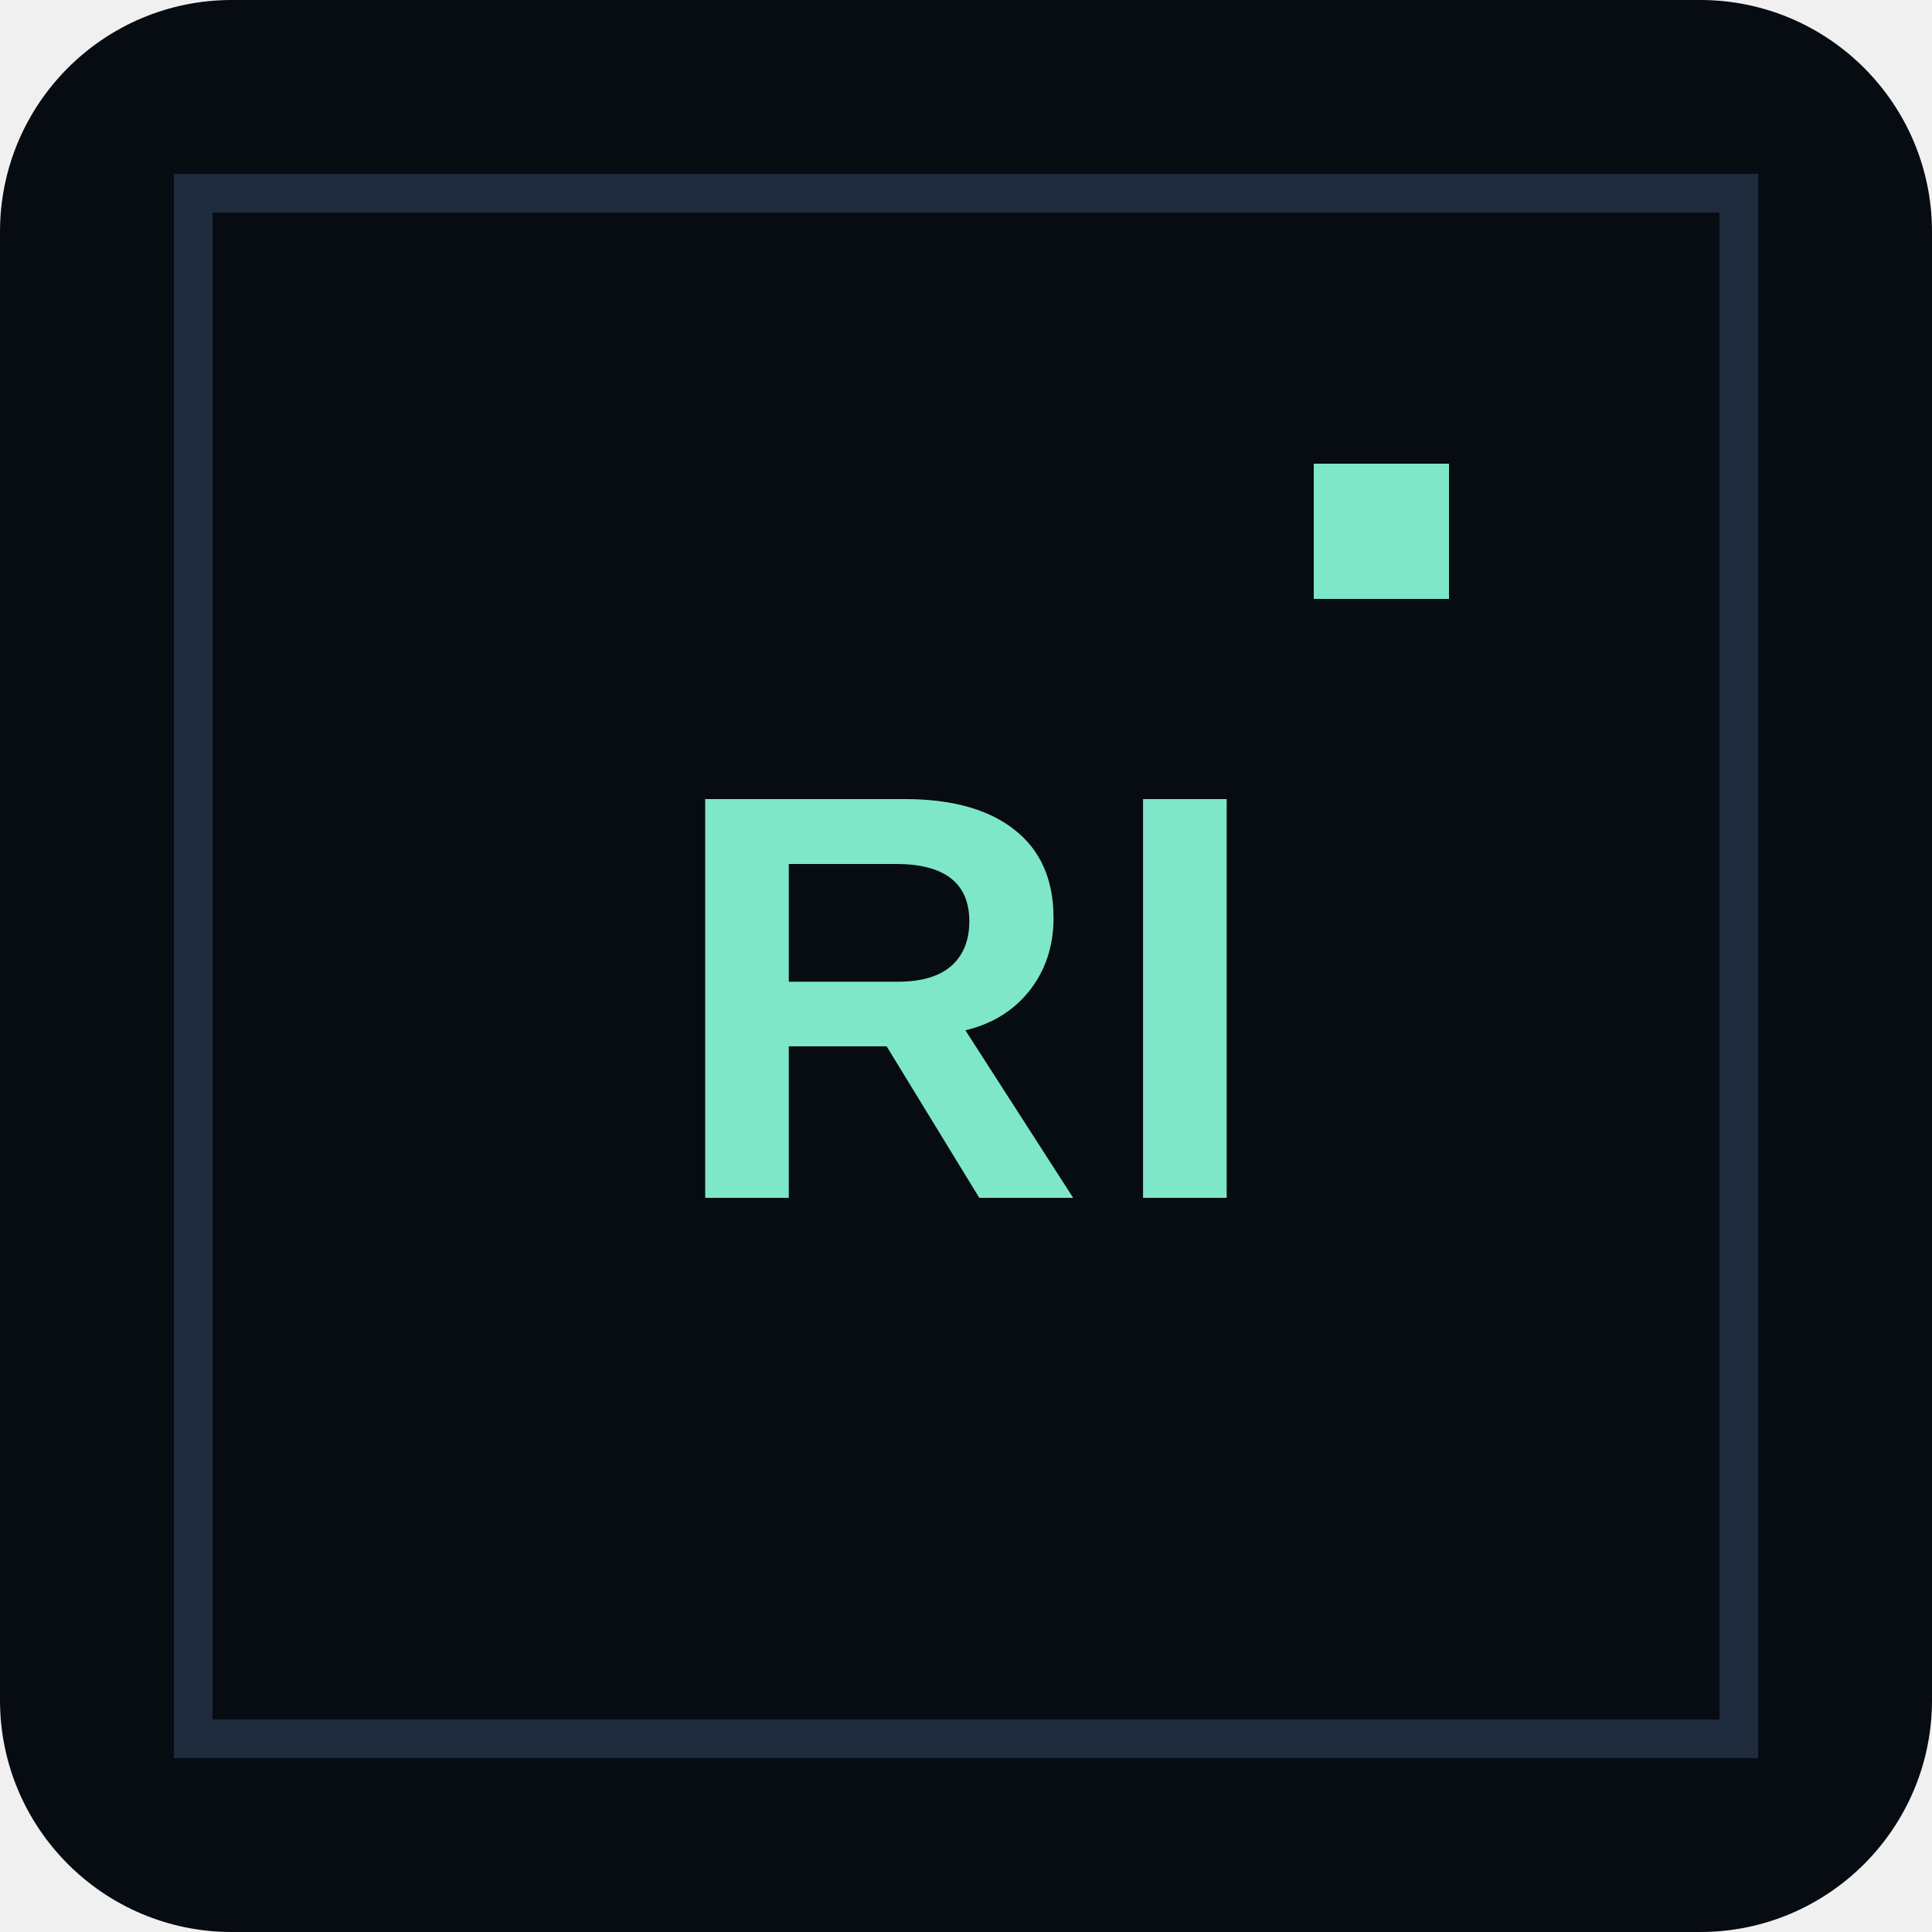
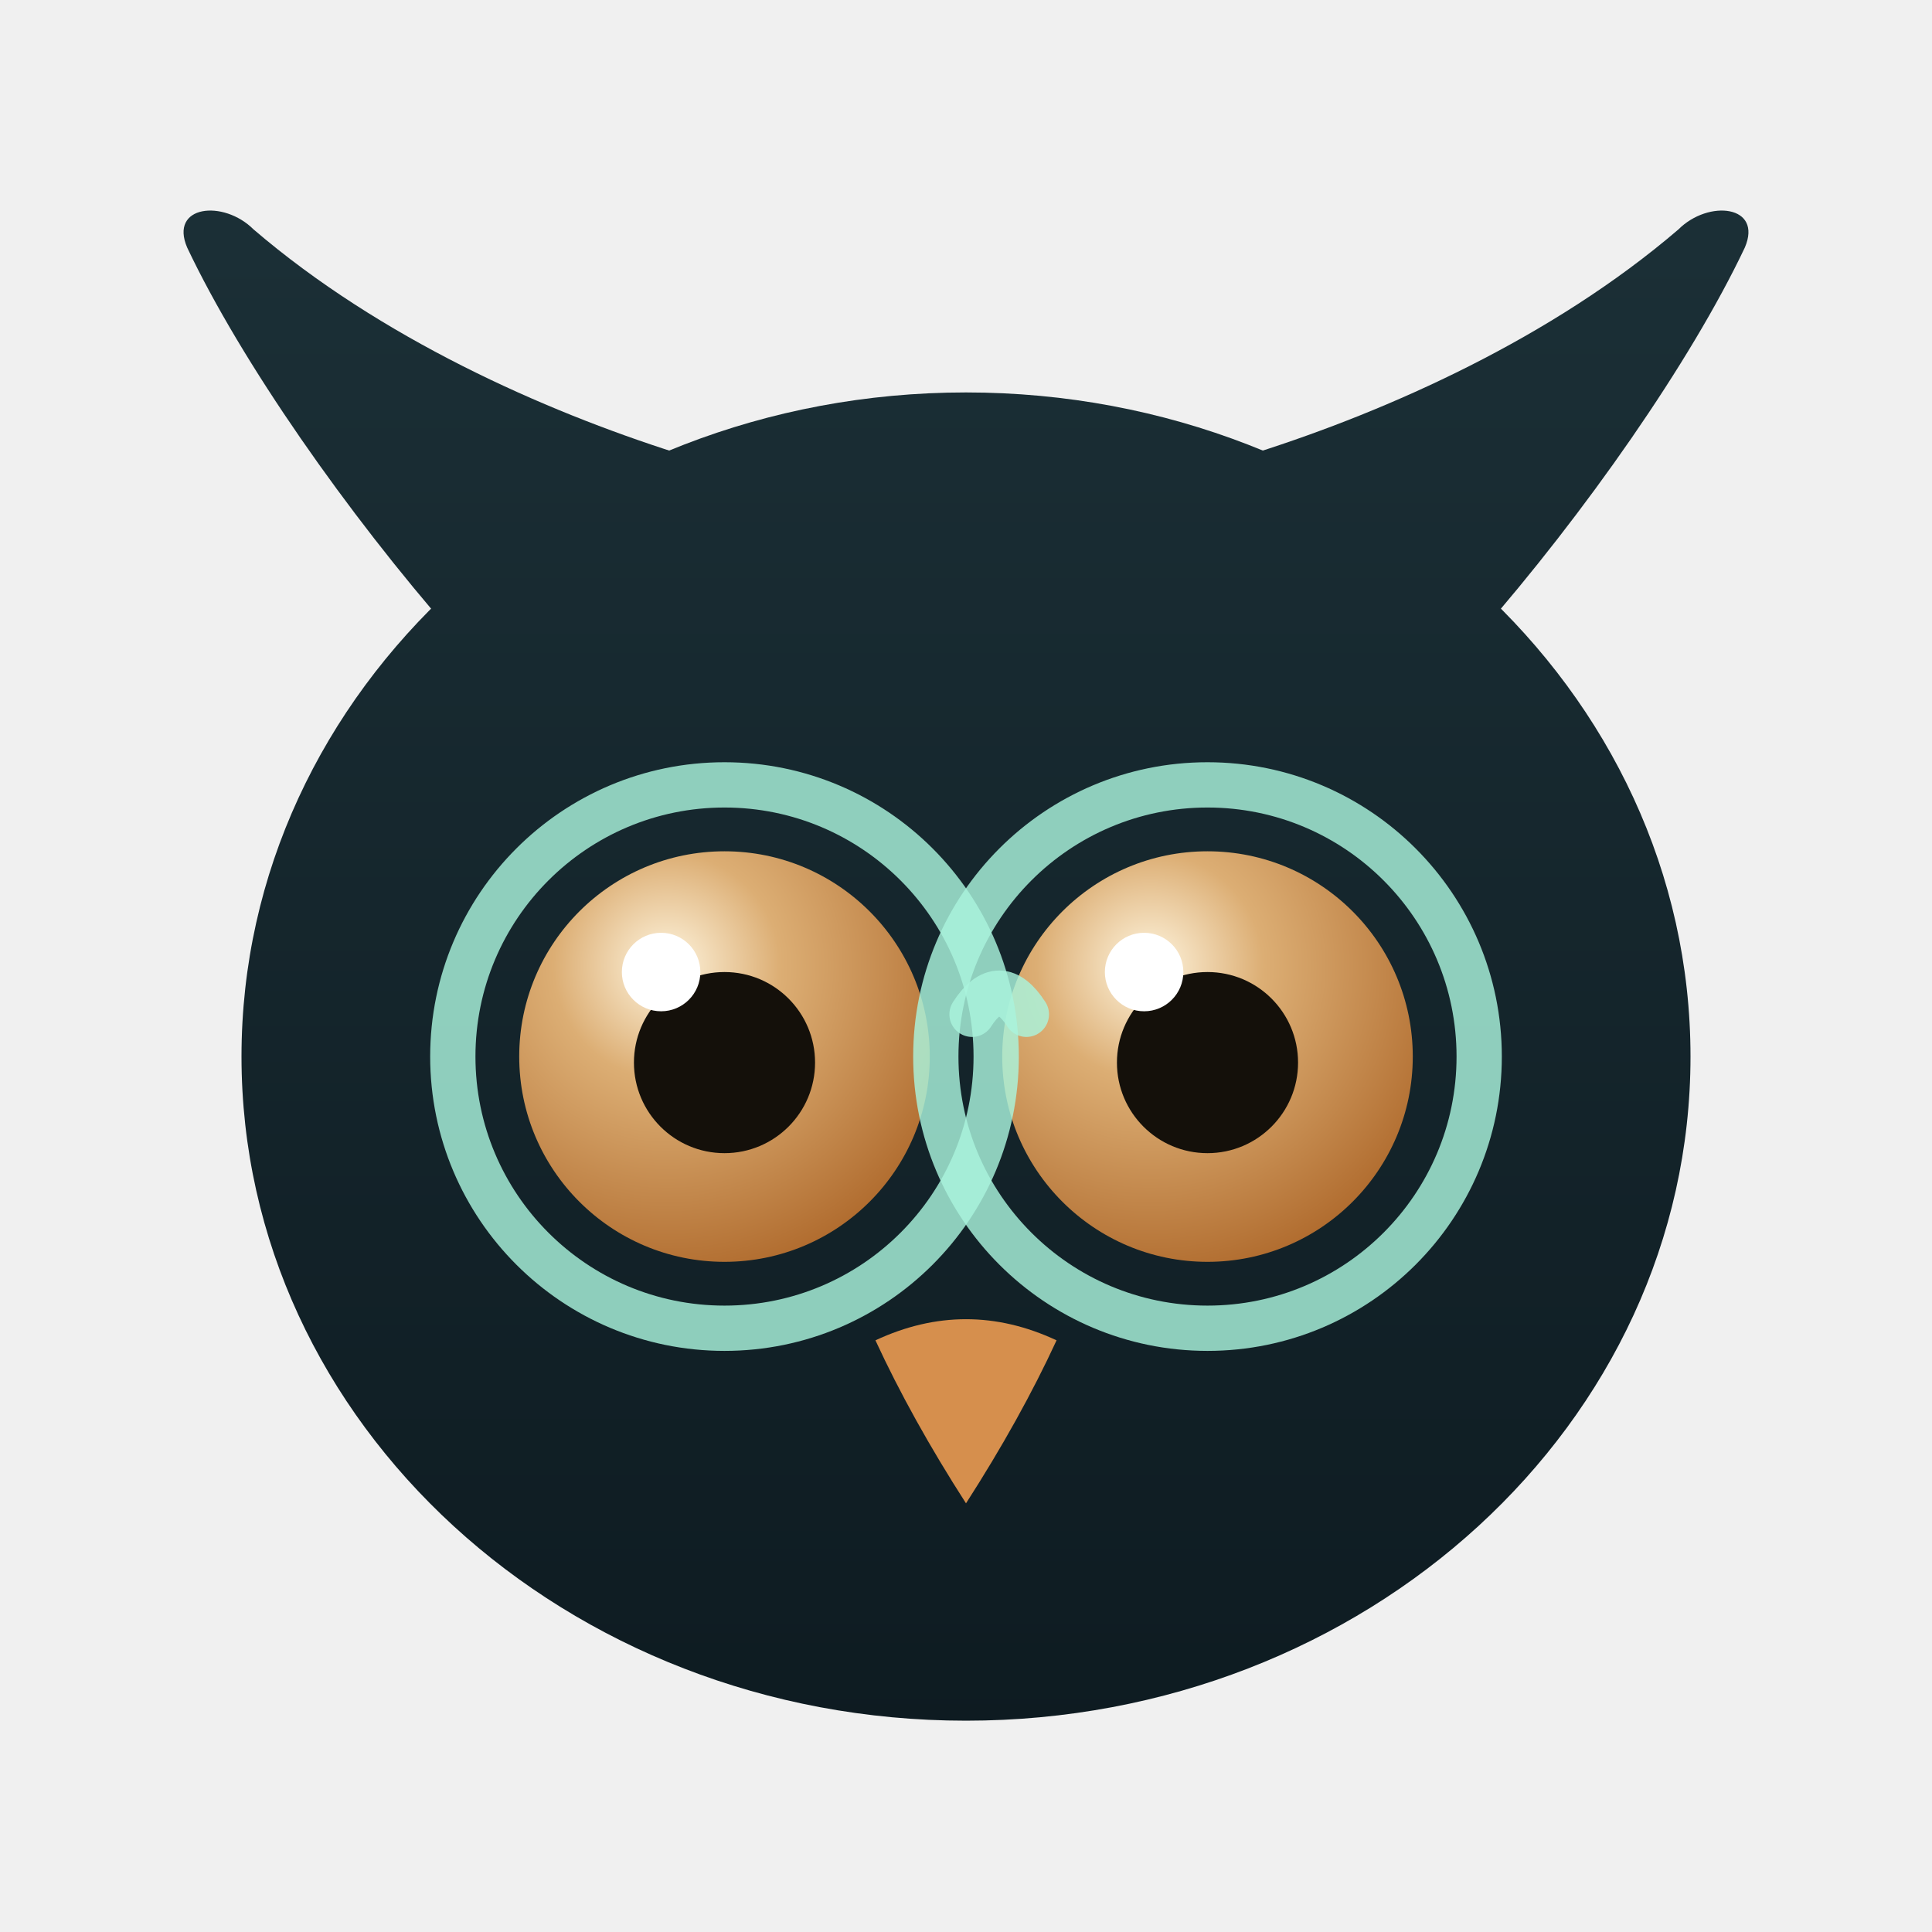
- <svg xmlns="http://www.w3.org/2000/svg" viewBox="0 0 100 100">
-   <rect width="100" height="100" rx="12" fill="#070b12" />
-   <rect x="10" y="10" width="80" height="80" fill="none" stroke="#1e2b3c" stroke-width="2" />
-   <text x="50" y="62" font-family="Arial, Helvetica, sans-serif" font-size="30" font-weight="700" fill="#7ee7c7" text-anchor="middle" letter-spacing="1">RI</text>
-   <rect x="68" y="24" width="7" height="7" fill="#7ee7c7" />
+ <svg xmlns="http://www.w3.org/2000/svg" viewBox="0 0 64 64">
+   <defs>
+     <radialGradient id="iris" cx=".36" cy=".28" r=".86">
+       <stop offset="0" stop-color="#fff6e0" />
+       <stop offset=".32" stop-color="#dcae74" />
+       <stop offset="1" stop-color="#a85f21" />
+     </radialGradient>
+     <linearGradient id="body" x1="32" y1="8" x2="32" y2="60" gradientUnits="userSpaceOnUse">
+       <stop offset="0" stop-color="#1b2f36" />
+       <stop offset="1" stop-color="#0d1a20" />
+     </linearGradient>
+   </defs>
+   <path d="M15 21C11.5 17 8 12 6.2 8.2C5.6 6.8 7.4 6.6 8.4 7.6C12.6 11.2 18 13.6 22.4 15Z" fill="url(#body)" />
+   <path d="M49 21C52.5 17 56 12 57.8 8.2C58.4 6.8 56.6 6.6 55.6 7.6C51.4 11.2 46 13.6 41.6 15Z" fill="url(#body)" />
+   <ellipse cx="32" cy="35" rx="24" ry="22" fill="url(#body)" />
+   <circle cx="24" cy="35" r="6.8" fill="url(#iris)" />
+   <circle cx="40" cy="35" r="6.8" fill="url(#iris)" />
+   <circle cx="24" cy="35.2" r="3" fill="#14100a" />
+   <circle cx="40" cy="35.2" r="3" fill="#14100a" />
+   <circle cx="21.9" cy="32.2" r="1.3" fill="#ffffff" />
+   <circle cx="37.9" cy="32.2" r="1.3" fill="#ffffff" />
+   <g fill="none" stroke="#a9f4dd" stroke-opacity=".82" stroke-width="1.5" stroke-linecap="round">
+     <circle cx="24" cy="35" r="9" />
+     <circle cx="40" cy="35" r="9" />
+     <path d="M32.2 33.6Q33.1 32.2 34 33.6" />
+   </g>
+   <path d="M29 44.4Q32 43 35 44.4Q33.8 47 32 49.8Q30.2 47 29 44.4Z" fill="#d68f4d" />
</svg>
